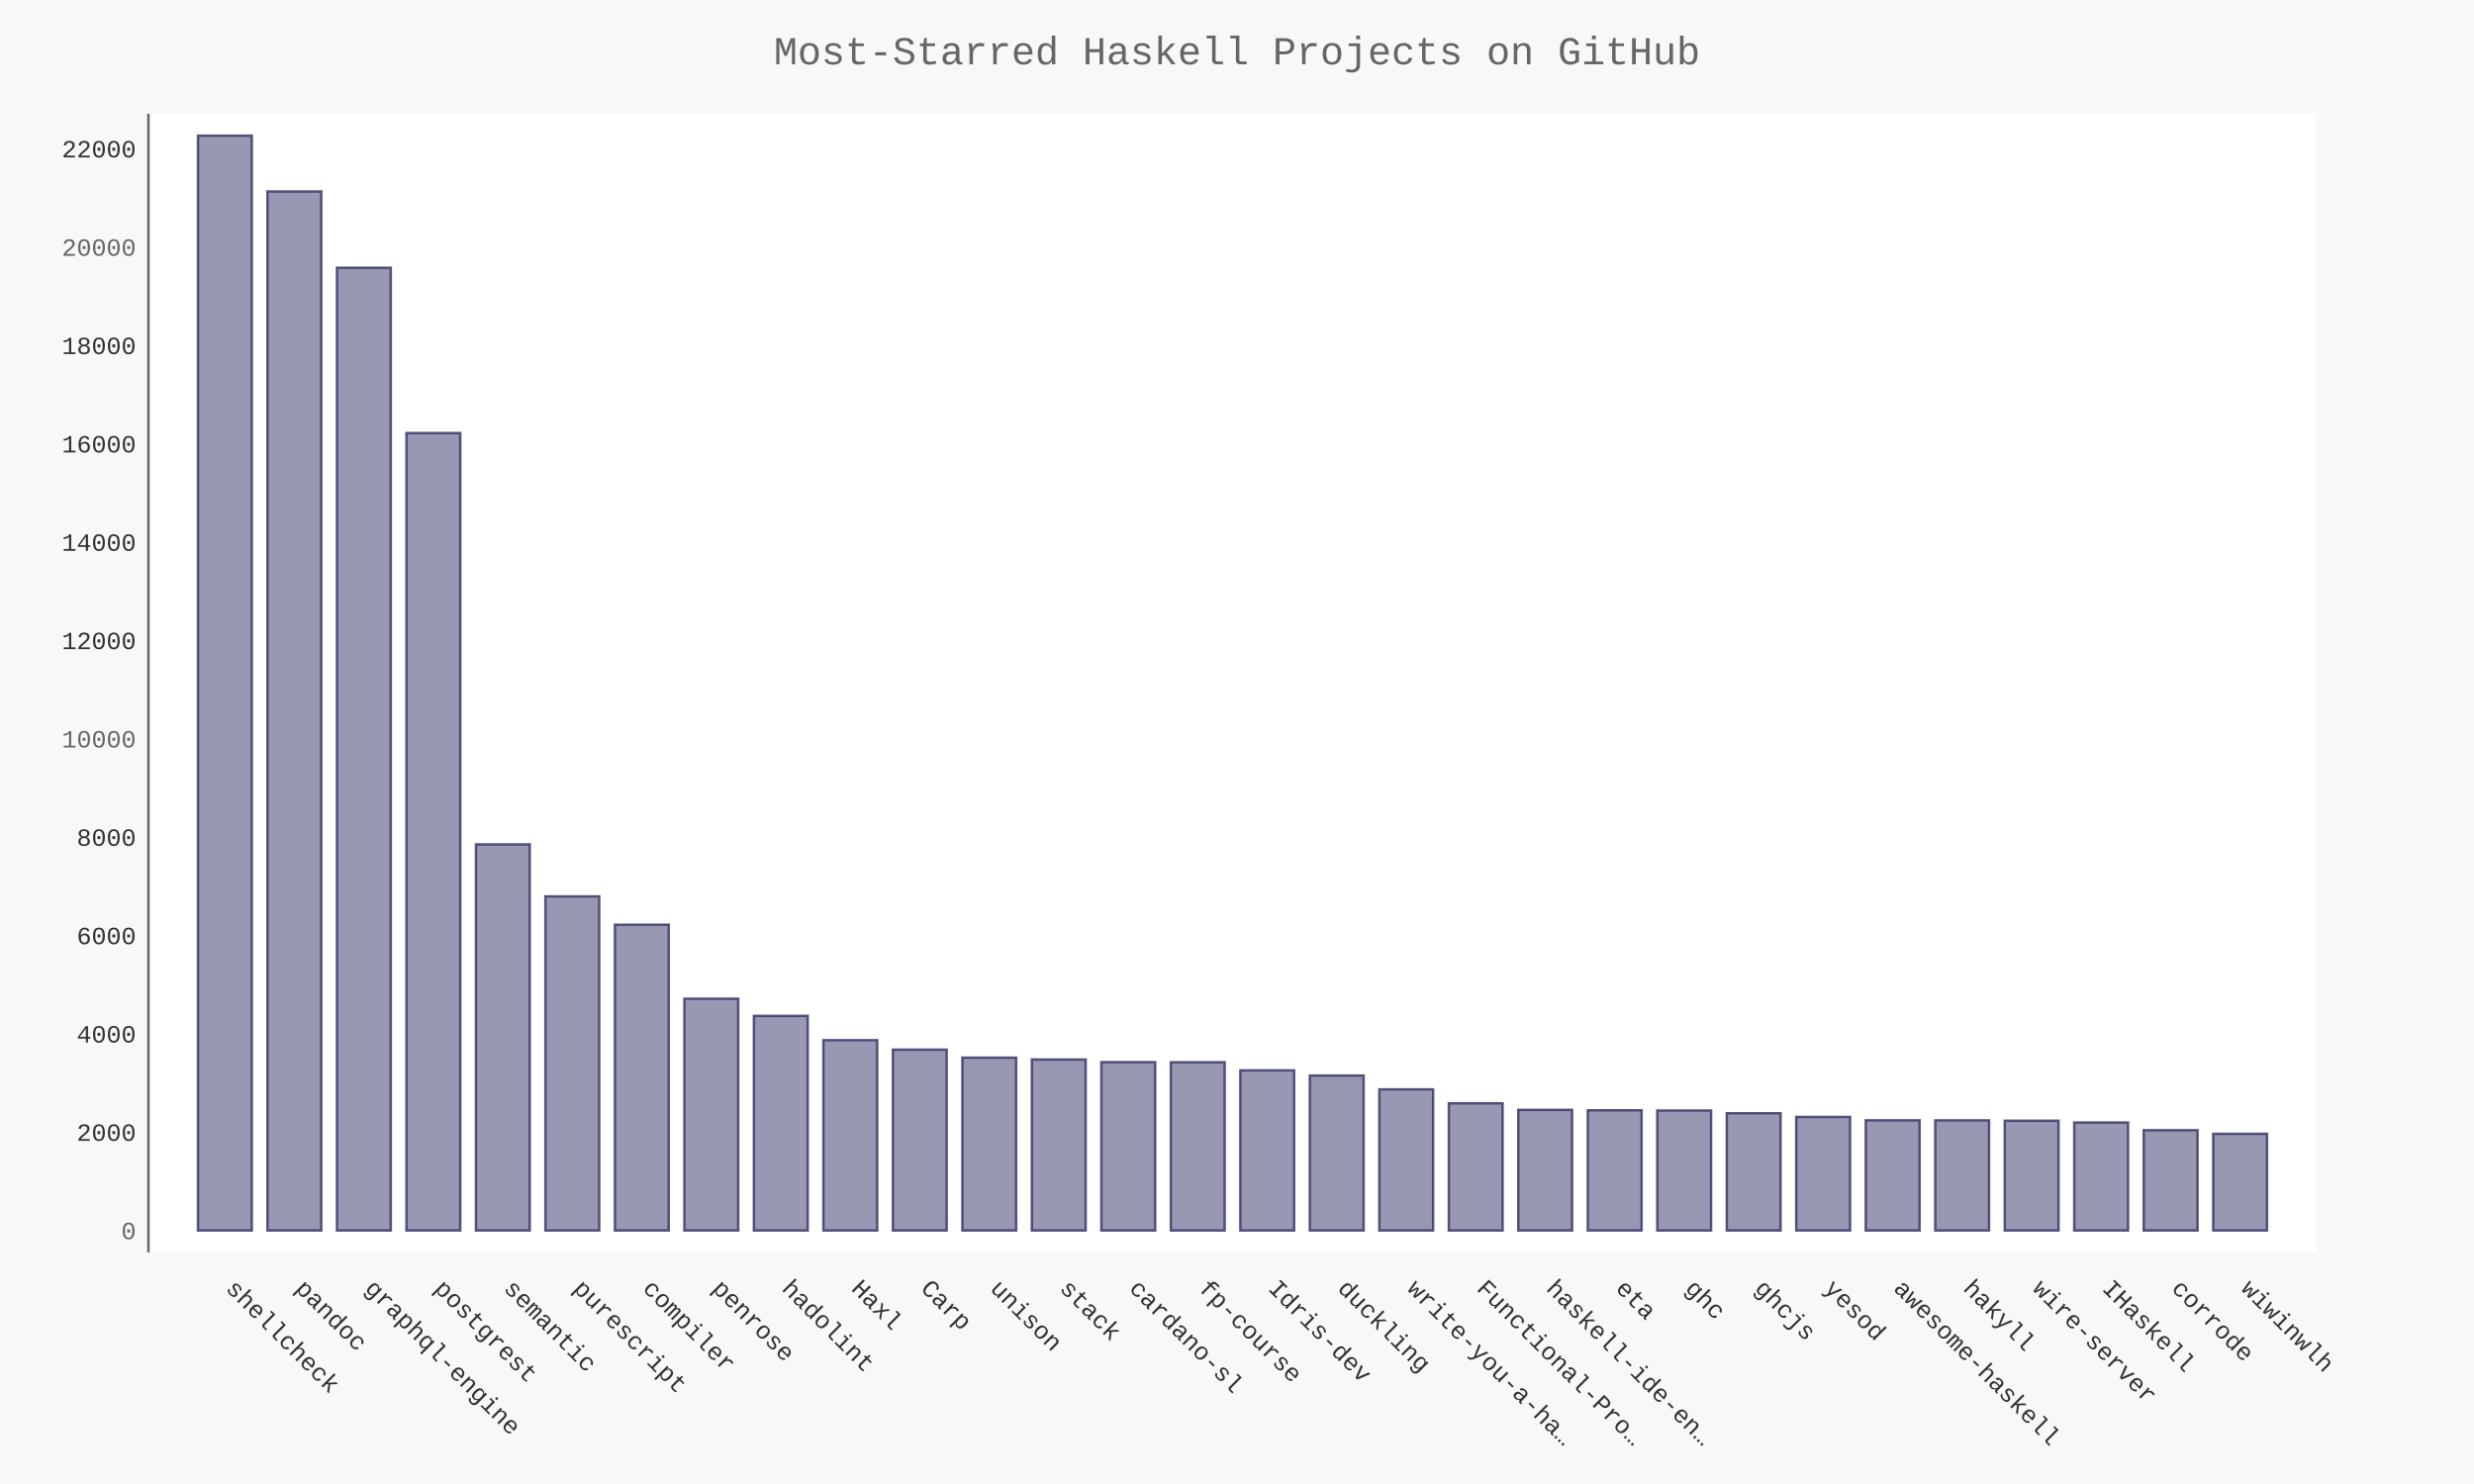
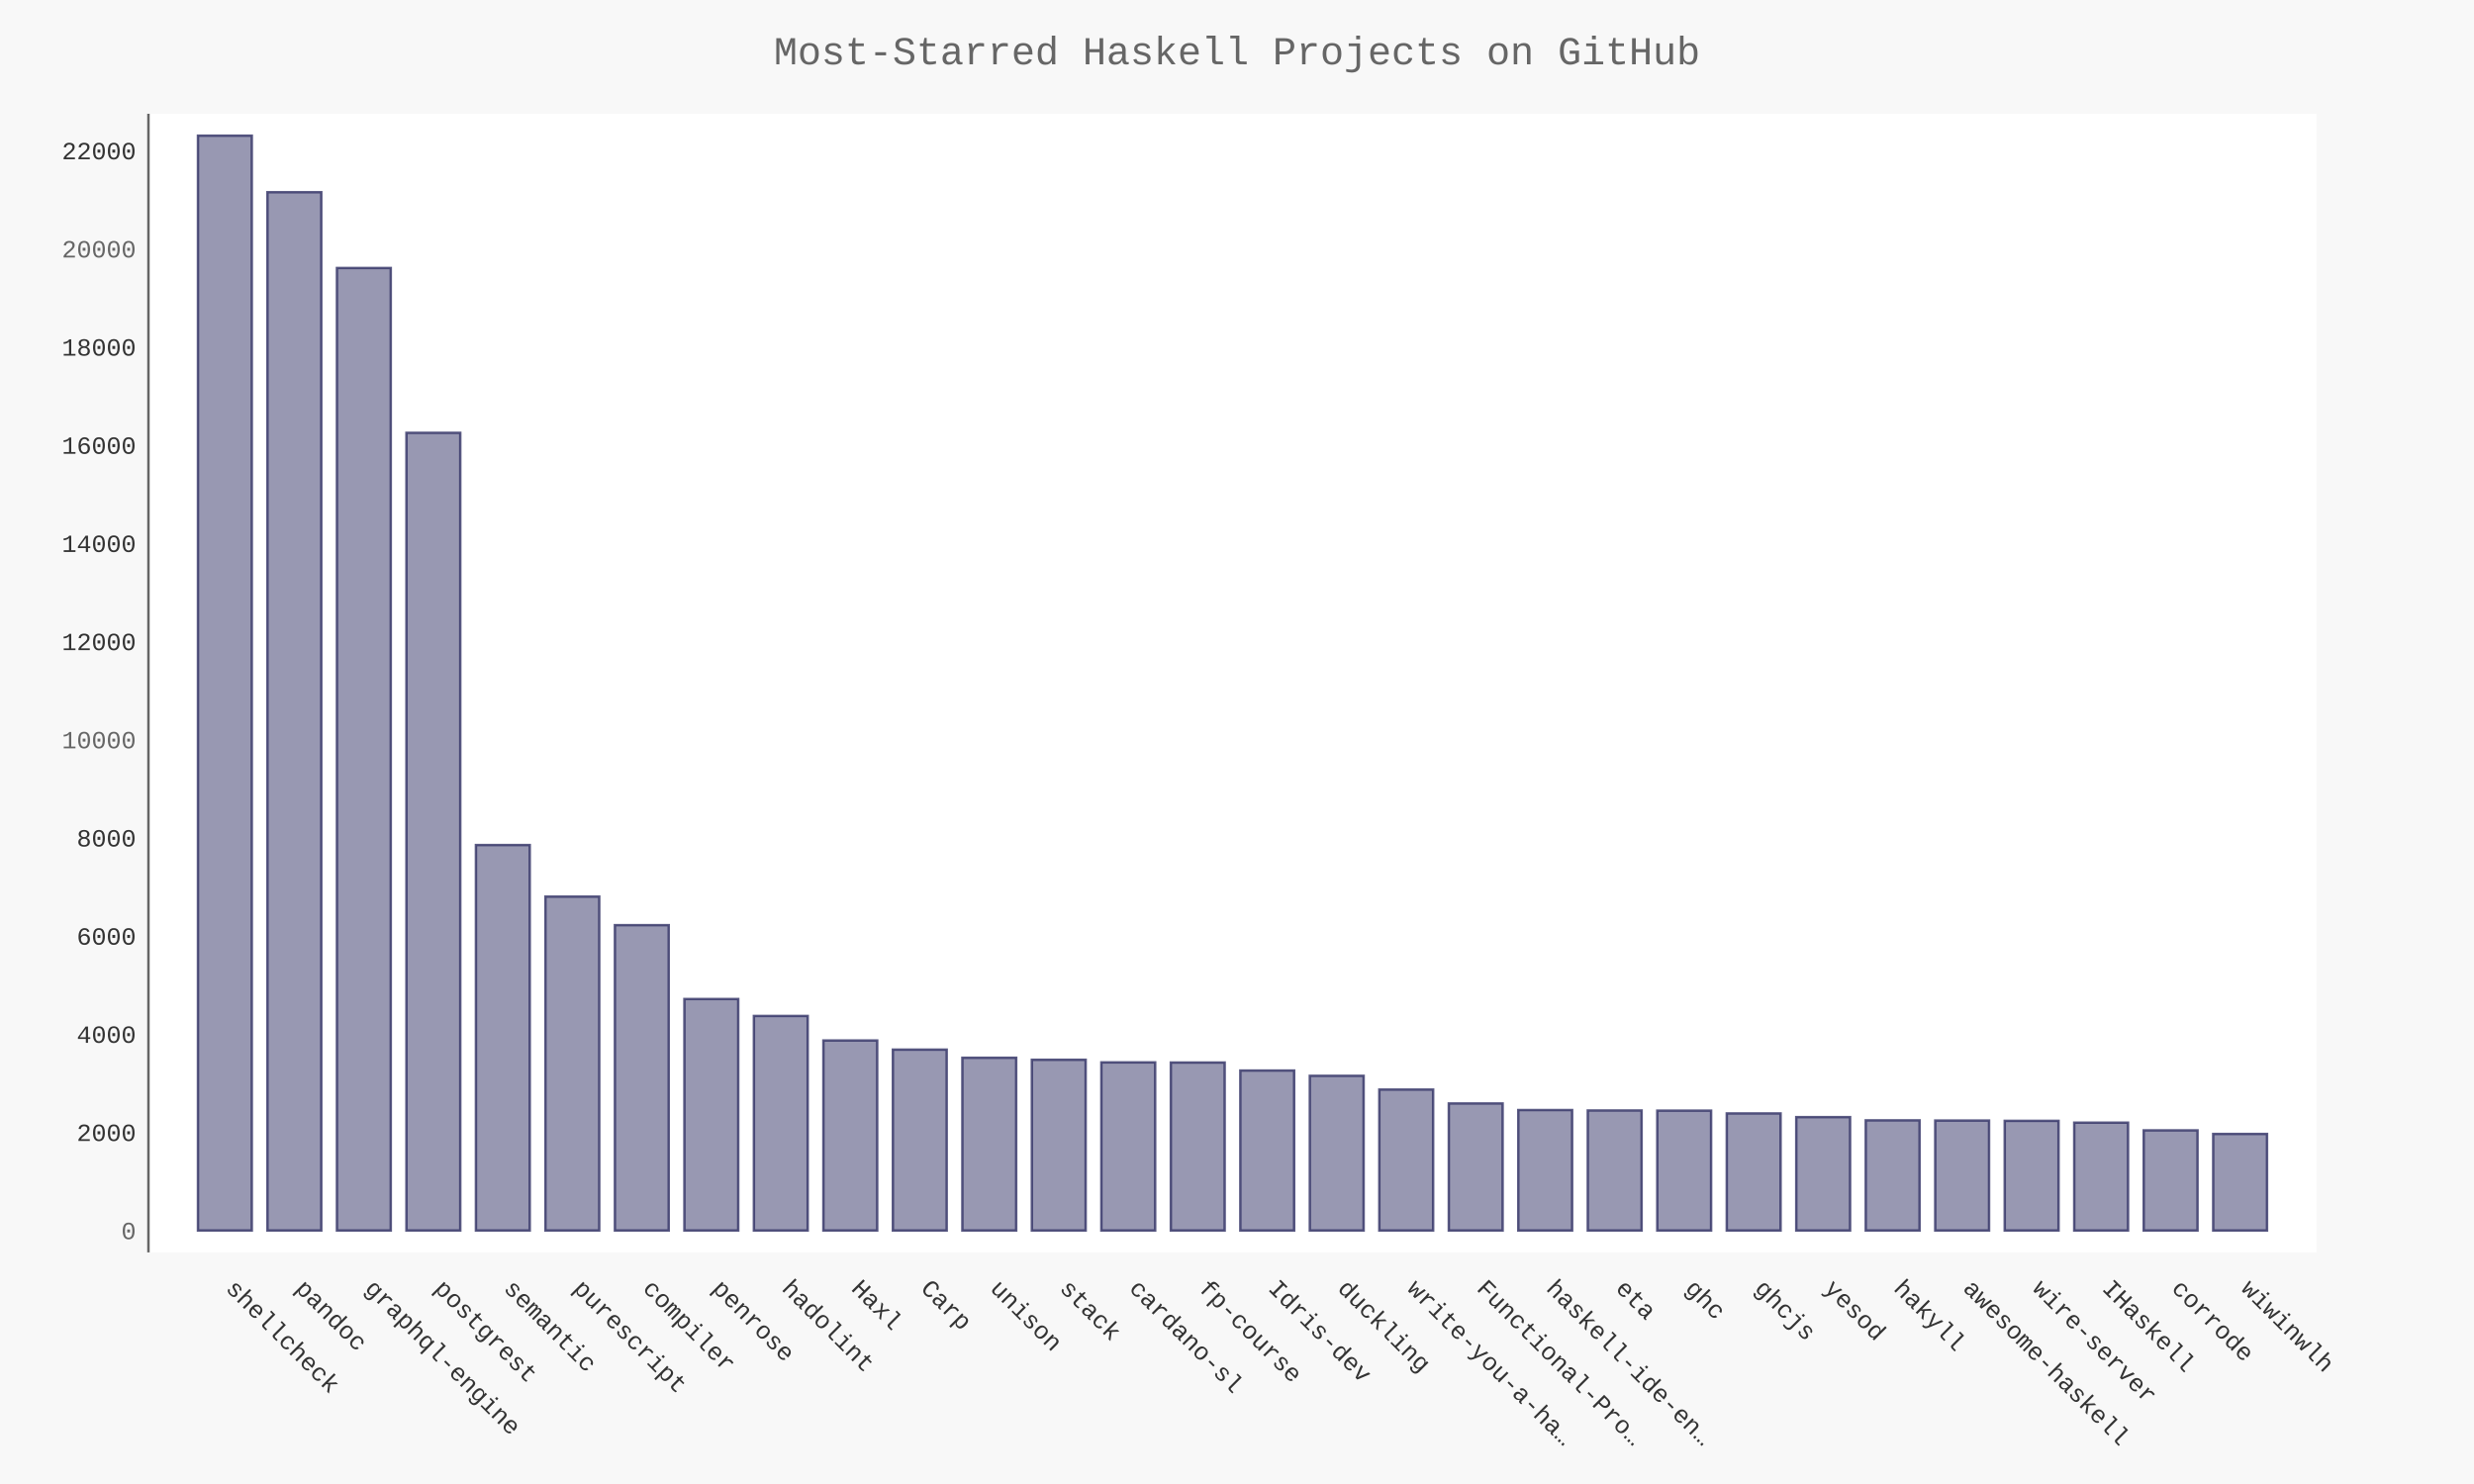
- <svg xmlns="http://www.w3.org/2000/svg" xmlns:xlink="http://www.w3.org/1999/xlink" id="chart-6d7204d7-45be-43dc-bc47-f38943e360b2" class="pygal-chart" viewBox="0 0 1000 600">
+ <svg xmlns="http://www.w3.org/2000/svg" xmlns:xlink="http://www.w3.org/1999/xlink" id="chart-f9373342-20fa-4e78-bc55-48e7169e707c" class="pygal-chart" viewBox="0 0 1000 600">
  <defs>
-     <style type="text/css">#chart-6d7204d7-45be-43dc-bc47-f38943e360b2{-webkit-user-select:none;-webkit-font-smoothing:antialiased;font-family:Consolas,"Liberation Mono",Menlo,Courier,monospace}#chart-6d7204d7-45be-43dc-bc47-f38943e360b2 .title{font-family:Consolas,"Liberation Mono",Menlo,Courier,monospace;font-size:16px}#chart-6d7204d7-45be-43dc-bc47-f38943e360b2 .legends .legend text{font-family:Consolas,"Liberation Mono",Menlo,Courier,monospace;font-size:14px}#chart-6d7204d7-45be-43dc-bc47-f38943e360b2 .axis text{font-family:Consolas,"Liberation Mono",Menlo,Courier,monospace;font-size:10px}#chart-6d7204d7-45be-43dc-bc47-f38943e360b2 .axis text.major{font-family:Consolas,"Liberation Mono",Menlo,Courier,monospace;font-size:10px}#chart-6d7204d7-45be-43dc-bc47-f38943e360b2 .text-overlay text.value{font-family:Consolas,"Liberation Mono",Menlo,Courier,monospace;font-size:16px}#chart-6d7204d7-45be-43dc-bc47-f38943e360b2 .text-overlay text.label{font-family:Consolas,"Liberation Mono",Menlo,Courier,monospace;font-size:10px}#chart-6d7204d7-45be-43dc-bc47-f38943e360b2 .tooltip{font-family:Consolas,"Liberation Mono",Menlo,Courier,monospace;font-size:14px}#chart-6d7204d7-45be-43dc-bc47-f38943e360b2 text.no_data{font-family:Consolas,"Liberation Mono",Menlo,Courier,monospace;font-size:64px}
- #chart-6d7204d7-45be-43dc-bc47-f38943e360b2{background-color:#f8f8f8}#chart-6d7204d7-45be-43dc-bc47-f38943e360b2 path,#chart-6d7204d7-45be-43dc-bc47-f38943e360b2 line,#chart-6d7204d7-45be-43dc-bc47-f38943e360b2 rect,#chart-6d7204d7-45be-43dc-bc47-f38943e360b2 circle{-webkit-transition:250ms ease-in;-moz-transition:250ms ease-in;transition:250ms ease-in}#chart-6d7204d7-45be-43dc-bc47-f38943e360b2 .graph &gt; .background{fill:#f8f8f8}#chart-6d7204d7-45be-43dc-bc47-f38943e360b2 .plot &gt; .background{fill:#ffffff}#chart-6d7204d7-45be-43dc-bc47-f38943e360b2 .graph{fill:#333}#chart-6d7204d7-45be-43dc-bc47-f38943e360b2 text.no_data{fill:#666}#chart-6d7204d7-45be-43dc-bc47-f38943e360b2 .title{fill:#666}#chart-6d7204d7-45be-43dc-bc47-f38943e360b2 .legends .legend text{fill:#333}#chart-6d7204d7-45be-43dc-bc47-f38943e360b2 .legends .legend:hover text{fill:#666}#chart-6d7204d7-45be-43dc-bc47-f38943e360b2 .axis .line{stroke:#666}#chart-6d7204d7-45be-43dc-bc47-f38943e360b2 .axis .guide.line{stroke:rgba(0,0,0,0.5)}#chart-6d7204d7-45be-43dc-bc47-f38943e360b2 .axis .major.line{stroke:#333}#chart-6d7204d7-45be-43dc-bc47-f38943e360b2 .axis text.major{fill:#666}#chart-6d7204d7-45be-43dc-bc47-f38943e360b2 .axis.y .guides:hover .guide.line,#chart-6d7204d7-45be-43dc-bc47-f38943e360b2 .line-graph .axis.x .guides:hover .guide.line,#chart-6d7204d7-45be-43dc-bc47-f38943e360b2 .stackedline-graph .axis.x .guides:hover .guide.line,#chart-6d7204d7-45be-43dc-bc47-f38943e360b2 .xy-graph .axis.x .guides:hover .guide.line{stroke:#666}#chart-6d7204d7-45be-43dc-bc47-f38943e360b2 .axis .guides:hover text{fill:#666}#chart-6d7204d7-45be-43dc-bc47-f38943e360b2 .reactive{fill-opacity:.5;stroke-opacity:.8}#chart-6d7204d7-45be-43dc-bc47-f38943e360b2 .ci{stroke:#333}#chart-6d7204d7-45be-43dc-bc47-f38943e360b2 .reactive.active,#chart-6d7204d7-45be-43dc-bc47-f38943e360b2 .active .reactive{fill-opacity:.9;stroke-opacity:.9;stroke-width:4}#chart-6d7204d7-45be-43dc-bc47-f38943e360b2 .ci .reactive.active{stroke-width:1.5}#chart-6d7204d7-45be-43dc-bc47-f38943e360b2 .series text{fill:#666}#chart-6d7204d7-45be-43dc-bc47-f38943e360b2 .tooltip rect{fill:#ffffff;stroke:#666;-webkit-transition:opacity 250ms ease-in;-moz-transition:opacity 250ms ease-in;transition:opacity 250ms ease-in}#chart-6d7204d7-45be-43dc-bc47-f38943e360b2 .tooltip .label{fill:#333}#chart-6d7204d7-45be-43dc-bc47-f38943e360b2 .tooltip .label{fill:#333}#chart-6d7204d7-45be-43dc-bc47-f38943e360b2 .tooltip .legend{font-size:.8em;fill:rgba(0,0,0,0.5)}#chart-6d7204d7-45be-43dc-bc47-f38943e360b2 .tooltip .x_label{font-size:.6em;fill:#666}#chart-6d7204d7-45be-43dc-bc47-f38943e360b2 .tooltip .xlink{font-size:.5em;text-decoration:underline}#chart-6d7204d7-45be-43dc-bc47-f38943e360b2 .tooltip .value{font-size:1.5em}#chart-6d7204d7-45be-43dc-bc47-f38943e360b2 .bound{font-size:.5em}#chart-6d7204d7-45be-43dc-bc47-f38943e360b2 .max-value{font-size:.75em;fill:rgba(0,0,0,0.5)}#chart-6d7204d7-45be-43dc-bc47-f38943e360b2 .map-element{fill:#ffffff;stroke:rgba(0,0,0,0.5) !important}#chart-6d7204d7-45be-43dc-bc47-f38943e360b2 .map-element .reactive{fill-opacity:inherit;stroke-opacity:inherit}#chart-6d7204d7-45be-43dc-bc47-f38943e360b2 .color-0,#chart-6d7204d7-45be-43dc-bc47-f38943e360b2 .color-0 a:visited{stroke:#333366;fill:#333366}#chart-6d7204d7-45be-43dc-bc47-f38943e360b2 .text-overlay .color-0 text{fill:black}
- #chart-6d7204d7-45be-43dc-bc47-f38943e360b2 text.no_data{text-anchor:middle}#chart-6d7204d7-45be-43dc-bc47-f38943e360b2 .guide.line{fill:none}#chart-6d7204d7-45be-43dc-bc47-f38943e360b2 .centered{text-anchor:middle}#chart-6d7204d7-45be-43dc-bc47-f38943e360b2 .title{text-anchor:middle}#chart-6d7204d7-45be-43dc-bc47-f38943e360b2 .legends .legend text{fill-opacity:1}#chart-6d7204d7-45be-43dc-bc47-f38943e360b2 .axis.x text{text-anchor:middle}#chart-6d7204d7-45be-43dc-bc47-f38943e360b2 .axis.x:not(.web) text[transform]{text-anchor:start}#chart-6d7204d7-45be-43dc-bc47-f38943e360b2 .axis.x:not(.web) text[transform].backwards{text-anchor:end}#chart-6d7204d7-45be-43dc-bc47-f38943e360b2 .axis.y text{text-anchor:end}#chart-6d7204d7-45be-43dc-bc47-f38943e360b2 .axis.y text[transform].backwards{text-anchor:start}#chart-6d7204d7-45be-43dc-bc47-f38943e360b2 .axis.y2 text{text-anchor:start}#chart-6d7204d7-45be-43dc-bc47-f38943e360b2 .axis.y2 text[transform].backwards{text-anchor:end}#chart-6d7204d7-45be-43dc-bc47-f38943e360b2 .axis .guide.line{stroke-dasharray:4,4}#chart-6d7204d7-45be-43dc-bc47-f38943e360b2 .axis .major.guide.line{stroke-dasharray:6,6}#chart-6d7204d7-45be-43dc-bc47-f38943e360b2 .horizontal .axis.y .guide.line,#chart-6d7204d7-45be-43dc-bc47-f38943e360b2 .horizontal .axis.y2 .guide.line,#chart-6d7204d7-45be-43dc-bc47-f38943e360b2 .vertical .axis.x .guide.line{opacity:0}#chart-6d7204d7-45be-43dc-bc47-f38943e360b2 .horizontal .axis.always_show .guide.line,#chart-6d7204d7-45be-43dc-bc47-f38943e360b2 .vertical .axis.always_show .guide.line{opacity:1 !important}#chart-6d7204d7-45be-43dc-bc47-f38943e360b2 .axis.y .guides:hover .guide.line,#chart-6d7204d7-45be-43dc-bc47-f38943e360b2 .axis.y2 .guides:hover .guide.line,#chart-6d7204d7-45be-43dc-bc47-f38943e360b2 .axis.x .guides:hover .guide.line{opacity:1}#chart-6d7204d7-45be-43dc-bc47-f38943e360b2 .axis .guides:hover text{opacity:1}#chart-6d7204d7-45be-43dc-bc47-f38943e360b2 .nofill{fill:none}#chart-6d7204d7-45be-43dc-bc47-f38943e360b2 .subtle-fill{fill-opacity:.2}#chart-6d7204d7-45be-43dc-bc47-f38943e360b2 .dot{stroke-width:1px;fill-opacity:1}#chart-6d7204d7-45be-43dc-bc47-f38943e360b2 .dot.active{stroke-width:5px}#chart-6d7204d7-45be-43dc-bc47-f38943e360b2 .dot.negative{fill:transparent}#chart-6d7204d7-45be-43dc-bc47-f38943e360b2 text,#chart-6d7204d7-45be-43dc-bc47-f38943e360b2 tspan{stroke:none !important}#chart-6d7204d7-45be-43dc-bc47-f38943e360b2 .series text.active{opacity:1}#chart-6d7204d7-45be-43dc-bc47-f38943e360b2 .tooltip rect{fill-opacity:.95;stroke-width:.5}#chart-6d7204d7-45be-43dc-bc47-f38943e360b2 .tooltip text{fill-opacity:1}#chart-6d7204d7-45be-43dc-bc47-f38943e360b2 .showable{visibility:hidden}#chart-6d7204d7-45be-43dc-bc47-f38943e360b2 .showable.shown{visibility:visible}#chart-6d7204d7-45be-43dc-bc47-f38943e360b2 .gauge-background{fill:rgba(229,229,229,1);stroke:none}#chart-6d7204d7-45be-43dc-bc47-f38943e360b2 .bg-lines{stroke:#f8f8f8;stroke-width:2px}</style>
+     <style type="text/css">#chart-f9373342-20fa-4e78-bc55-48e7169e707c{-webkit-user-select:none;-webkit-font-smoothing:antialiased;font-family:Consolas,"Liberation Mono",Menlo,Courier,monospace}#chart-f9373342-20fa-4e78-bc55-48e7169e707c .title{font-family:Consolas,"Liberation Mono",Menlo,Courier,monospace;font-size:16px}#chart-f9373342-20fa-4e78-bc55-48e7169e707c .legends .legend text{font-family:Consolas,"Liberation Mono",Menlo,Courier,monospace;font-size:14px}#chart-f9373342-20fa-4e78-bc55-48e7169e707c .axis text{font-family:Consolas,"Liberation Mono",Menlo,Courier,monospace;font-size:10px}#chart-f9373342-20fa-4e78-bc55-48e7169e707c .axis text.major{font-family:Consolas,"Liberation Mono",Menlo,Courier,monospace;font-size:10px}#chart-f9373342-20fa-4e78-bc55-48e7169e707c .text-overlay text.value{font-family:Consolas,"Liberation Mono",Menlo,Courier,monospace;font-size:16px}#chart-f9373342-20fa-4e78-bc55-48e7169e707c .text-overlay text.label{font-family:Consolas,"Liberation Mono",Menlo,Courier,monospace;font-size:10px}#chart-f9373342-20fa-4e78-bc55-48e7169e707c .tooltip{font-family:Consolas,"Liberation Mono",Menlo,Courier,monospace;font-size:14px}#chart-f9373342-20fa-4e78-bc55-48e7169e707c text.no_data{font-family:Consolas,"Liberation Mono",Menlo,Courier,monospace;font-size:64px}
+ #chart-f9373342-20fa-4e78-bc55-48e7169e707c{background-color:#f8f8f8}#chart-f9373342-20fa-4e78-bc55-48e7169e707c path,#chart-f9373342-20fa-4e78-bc55-48e7169e707c line,#chart-f9373342-20fa-4e78-bc55-48e7169e707c rect,#chart-f9373342-20fa-4e78-bc55-48e7169e707c circle{-webkit-transition:250ms ease-in;-moz-transition:250ms ease-in;transition:250ms ease-in}#chart-f9373342-20fa-4e78-bc55-48e7169e707c .graph &gt; .background{fill:#f8f8f8}#chart-f9373342-20fa-4e78-bc55-48e7169e707c .plot &gt; .background{fill:#ffffff}#chart-f9373342-20fa-4e78-bc55-48e7169e707c .graph{fill:#333}#chart-f9373342-20fa-4e78-bc55-48e7169e707c text.no_data{fill:#666}#chart-f9373342-20fa-4e78-bc55-48e7169e707c .title{fill:#666}#chart-f9373342-20fa-4e78-bc55-48e7169e707c .legends .legend text{fill:#333}#chart-f9373342-20fa-4e78-bc55-48e7169e707c .legends .legend:hover text{fill:#666}#chart-f9373342-20fa-4e78-bc55-48e7169e707c .axis .line{stroke:#666}#chart-f9373342-20fa-4e78-bc55-48e7169e707c .axis .guide.line{stroke:rgba(0,0,0,0.5)}#chart-f9373342-20fa-4e78-bc55-48e7169e707c .axis .major.line{stroke:#333}#chart-f9373342-20fa-4e78-bc55-48e7169e707c .axis text.major{fill:#666}#chart-f9373342-20fa-4e78-bc55-48e7169e707c .axis.y .guides:hover .guide.line,#chart-f9373342-20fa-4e78-bc55-48e7169e707c .line-graph .axis.x .guides:hover .guide.line,#chart-f9373342-20fa-4e78-bc55-48e7169e707c .stackedline-graph .axis.x .guides:hover .guide.line,#chart-f9373342-20fa-4e78-bc55-48e7169e707c .xy-graph .axis.x .guides:hover .guide.line{stroke:#666}#chart-f9373342-20fa-4e78-bc55-48e7169e707c .axis .guides:hover text{fill:#666}#chart-f9373342-20fa-4e78-bc55-48e7169e707c .reactive{fill-opacity:.5;stroke-opacity:.8}#chart-f9373342-20fa-4e78-bc55-48e7169e707c .ci{stroke:#333}#chart-f9373342-20fa-4e78-bc55-48e7169e707c .reactive.active,#chart-f9373342-20fa-4e78-bc55-48e7169e707c .active .reactive{fill-opacity:.9;stroke-opacity:.9;stroke-width:4}#chart-f9373342-20fa-4e78-bc55-48e7169e707c .ci .reactive.active{stroke-width:1.5}#chart-f9373342-20fa-4e78-bc55-48e7169e707c .series text{fill:#666}#chart-f9373342-20fa-4e78-bc55-48e7169e707c .tooltip rect{fill:#ffffff;stroke:#666;-webkit-transition:opacity 250ms ease-in;-moz-transition:opacity 250ms ease-in;transition:opacity 250ms ease-in}#chart-f9373342-20fa-4e78-bc55-48e7169e707c .tooltip .label{fill:#333}#chart-f9373342-20fa-4e78-bc55-48e7169e707c .tooltip .label{fill:#333}#chart-f9373342-20fa-4e78-bc55-48e7169e707c .tooltip .legend{font-size:.8em;fill:rgba(0,0,0,0.5)}#chart-f9373342-20fa-4e78-bc55-48e7169e707c .tooltip .x_label{font-size:.6em;fill:#666}#chart-f9373342-20fa-4e78-bc55-48e7169e707c .tooltip .xlink{font-size:.5em;text-decoration:underline}#chart-f9373342-20fa-4e78-bc55-48e7169e707c .tooltip .value{font-size:1.5em}#chart-f9373342-20fa-4e78-bc55-48e7169e707c .bound{font-size:.5em}#chart-f9373342-20fa-4e78-bc55-48e7169e707c .max-value{font-size:.75em;fill:rgba(0,0,0,0.5)}#chart-f9373342-20fa-4e78-bc55-48e7169e707c .map-element{fill:#ffffff;stroke:rgba(0,0,0,0.5) !important}#chart-f9373342-20fa-4e78-bc55-48e7169e707c .map-element .reactive{fill-opacity:inherit;stroke-opacity:inherit}#chart-f9373342-20fa-4e78-bc55-48e7169e707c .color-0,#chart-f9373342-20fa-4e78-bc55-48e7169e707c .color-0 a:visited{stroke:#333366;fill:#333366}#chart-f9373342-20fa-4e78-bc55-48e7169e707c .text-overlay .color-0 text{fill:black}
+ #chart-f9373342-20fa-4e78-bc55-48e7169e707c text.no_data{text-anchor:middle}#chart-f9373342-20fa-4e78-bc55-48e7169e707c .guide.line{fill:none}#chart-f9373342-20fa-4e78-bc55-48e7169e707c .centered{text-anchor:middle}#chart-f9373342-20fa-4e78-bc55-48e7169e707c .title{text-anchor:middle}#chart-f9373342-20fa-4e78-bc55-48e7169e707c .legends .legend text{fill-opacity:1}#chart-f9373342-20fa-4e78-bc55-48e7169e707c .axis.x text{text-anchor:middle}#chart-f9373342-20fa-4e78-bc55-48e7169e707c .axis.x:not(.web) text[transform]{text-anchor:start}#chart-f9373342-20fa-4e78-bc55-48e7169e707c .axis.x:not(.web) text[transform].backwards{text-anchor:end}#chart-f9373342-20fa-4e78-bc55-48e7169e707c .axis.y text{text-anchor:end}#chart-f9373342-20fa-4e78-bc55-48e7169e707c .axis.y text[transform].backwards{text-anchor:start}#chart-f9373342-20fa-4e78-bc55-48e7169e707c .axis.y2 text{text-anchor:start}#chart-f9373342-20fa-4e78-bc55-48e7169e707c .axis.y2 text[transform].backwards{text-anchor:end}#chart-f9373342-20fa-4e78-bc55-48e7169e707c .axis .guide.line{stroke-dasharray:4,4}#chart-f9373342-20fa-4e78-bc55-48e7169e707c .axis .major.guide.line{stroke-dasharray:6,6}#chart-f9373342-20fa-4e78-bc55-48e7169e707c .horizontal .axis.y .guide.line,#chart-f9373342-20fa-4e78-bc55-48e7169e707c .horizontal .axis.y2 .guide.line,#chart-f9373342-20fa-4e78-bc55-48e7169e707c .vertical .axis.x .guide.line{opacity:0}#chart-f9373342-20fa-4e78-bc55-48e7169e707c .horizontal .axis.always_show .guide.line,#chart-f9373342-20fa-4e78-bc55-48e7169e707c .vertical .axis.always_show .guide.line{opacity:1 !important}#chart-f9373342-20fa-4e78-bc55-48e7169e707c .axis.y .guides:hover .guide.line,#chart-f9373342-20fa-4e78-bc55-48e7169e707c .axis.y2 .guides:hover .guide.line,#chart-f9373342-20fa-4e78-bc55-48e7169e707c .axis.x .guides:hover .guide.line{opacity:1}#chart-f9373342-20fa-4e78-bc55-48e7169e707c .axis .guides:hover text{opacity:1}#chart-f9373342-20fa-4e78-bc55-48e7169e707c .nofill{fill:none}#chart-f9373342-20fa-4e78-bc55-48e7169e707c .subtle-fill{fill-opacity:.2}#chart-f9373342-20fa-4e78-bc55-48e7169e707c .dot{stroke-width:1px;fill-opacity:1}#chart-f9373342-20fa-4e78-bc55-48e7169e707c .dot.active{stroke-width:5px}#chart-f9373342-20fa-4e78-bc55-48e7169e707c .dot.negative{fill:transparent}#chart-f9373342-20fa-4e78-bc55-48e7169e707c text,#chart-f9373342-20fa-4e78-bc55-48e7169e707c tspan{stroke:none !important}#chart-f9373342-20fa-4e78-bc55-48e7169e707c .series text.active{opacity:1}#chart-f9373342-20fa-4e78-bc55-48e7169e707c .tooltip rect{fill-opacity:.95;stroke-width:.5}#chart-f9373342-20fa-4e78-bc55-48e7169e707c .tooltip text{fill-opacity:1}#chart-f9373342-20fa-4e78-bc55-48e7169e707c .showable{visibility:hidden}#chart-f9373342-20fa-4e78-bc55-48e7169e707c .showable.shown{visibility:visible}#chart-f9373342-20fa-4e78-bc55-48e7169e707c .gauge-background{fill:rgba(229,229,229,1);stroke:none}#chart-f9373342-20fa-4e78-bc55-48e7169e707c .bg-lines{stroke:#f8f8f8;stroke-width:2px}</style>
  </defs>
  <g class="graph bar-graph vertical">
    <rect x="0" y="0" width="1000" height="600" class="background" />
    <g transform="translate(60, 46)" class="plot">
      <rect x="0" y="0" width="876.36" height="460.36" class="background" />
      <g class="axis y">
        <g class="guides">
          <text x="-5" y="455.007" class="major">0</text>
        </g>
        <g class="guides">
-           <text x="-5" y="415.247" class="">2000</text>
-         </g>
-         <g class="guides">
-           <text x="-5" y="375.486" class="">4000</text>
-         </g>
-         <g class="guides">
-           <text x="-5" y="335.726" class="">6000</text>
-         </g>
-         <g class="guides">
-           <text x="-5" y="295.965" class="">8000</text>
-         </g>
-         <g class="guides">
-           <text x="-5" y="256.205" class="major">10000</text>
-         </g>
-         <g class="guides">
-           <text x="-5" y="216.444" class="">12000</text>
-         </g>
-         <g class="guides">
-           <text x="-5" y="176.683" class="">14000</text>
-         </g>
-         <g class="guides">
-           <text x="-5" y="136.923" class="">16000</text>
-         </g>
-         <g class="guides">
-           <text x="-5" y="97.162" class="">18000</text>
-         </g>
-         <g class="guides">
-           <text x="-5" y="57.402" class="major">20000</text>
-         </g>
-         <g class="guides">
-           <text x="-5" y="17.641" class="">22000</text>
+           <text x="-5" y="415.316" class="">2000</text>
+         </g>
+         <g class="guides">
+           <text x="-5" y="375.625" class="">4000</text>
+         </g>
+         <g class="guides">
+           <text x="-5" y="335.934" class="">6000</text>
+         </g>
+         <g class="guides">
+           <text x="-5" y="296.243" class="">8000</text>
+         </g>
+         <g class="guides">
+           <text x="-5" y="256.552" class="major">10000</text>
+         </g>
+         <g class="guides">
+           <text x="-5" y="216.861" class="">12000</text>
+         </g>
+         <g class="guides">
+           <text x="-5" y="177.17" class="">14000</text>
+         </g>
+         <g class="guides">
+           <text x="-5" y="137.479" class="">16000</text>
+         </g>
+         <g class="guides">
+           <text x="-5" y="97.788" class="">18000</text>
+         </g>
+         <g class="guides">
+           <text x="-5" y="58.097" class="major">20000</text>
+         </g>
+         <g class="guides">
+           <text x="-5" y="18.406" class="">22000</text>
        </g>
      </g>
      <g class="axis x">
        <path d="M0 0 v460.36" class="line" />
        <g class="guides">
          <path d="M30.897 0 v460.36" class="guide line" />
          <text x="30.897" y="475.36" class="" transform="rotate(45 30.89732 475.3604)">shellcheck</text>
        </g>
        <g class="guides">
          <path d="M58.986 0 v460.36" class="guide line" />
          <text x="58.986" y="475.36" class="" transform="rotate(45 58.9858 475.3604)">pandoc</text>
        </g>
        <g class="guides">
          <path d="M87.074 0 v460.36" class="guide line" />
          <text x="87.074" y="475.36" class="" transform="rotate(45 87.07427 475.3604)">graphql-engine</text>
        </g>
        <g class="guides">
          <path d="M115.163 0 v460.36" class="guide line" />
          <text x="115.163" y="475.36" class="" transform="rotate(45 115.1627 475.3604)">postgrest</text>
        </g>
        <g class="guides">
          <path d="M143.251 0 v460.36" class="guide line" />
          <text x="143.251" y="475.36" class="" transform="rotate(45 143.2512 475.3604)">semantic</text>
        </g>
        <g class="guides">
          <path d="M171.34 0 v460.36" class="guide line" />
          <text x="171.34" y="475.36" class="" transform="rotate(45 171.3397 475.3604)">purescript</text>
        </g>
        <g class="guides">
          <path d="M199.428 0 v460.36" class="guide line" />
          <text x="199.428" y="475.36" class="" transform="rotate(45 199.4282 475.3604)">compiler</text>
        </g>
        <g class="guides">
          <path d="M227.517 0 v460.36" class="guide line" />
          <text x="227.517" y="475.36" class="" transform="rotate(45 227.5166 475.3604)">penrose</text>
        </g>
        <g class="guides">
          <path d="M255.605 0 v460.36" class="guide line" />
          <text x="255.605" y="475.36" class="" transform="rotate(45 255.6051 475.3604)">hadolint</text>
        </g>
        <g class="guides">
          <path d="M283.694 0 v460.36" class="guide line" />
          <text x="283.694" y="475.36" class="" transform="rotate(45 283.6936 475.3604)">Haxl</text>
        </g>
        <g class="guides">
          <path d="M311.782 0 v460.36" class="guide line" />
          <text x="311.782" y="475.36" class="" transform="rotate(45 311.7821 475.3604)">Carp</text>
        </g>
        <g class="guides">
          <path d="M339.871 0 v460.36" class="guide line" />
          <text x="339.871" y="475.36" class="" transform="rotate(45 339.8705 475.3604)">unison</text>
        </g>
        <g class="guides">
          <path d="M367.959 0 v460.36" class="guide line" />
          <text x="367.959" y="475.36" class="" transform="rotate(45 367.959 475.3604)">stack</text>
        </g>
        <g class="guides">
          <path d="M396.047 0 v460.36" class="guide line" />
          <text x="396.047" y="475.36" class="" transform="rotate(45 396.0475 475.3604)">cardano-sl</text>
        </g>
        <g class="guides">
          <path d="M424.136 0 v460.36" class="guide line" />
          <text x="424.136" y="475.36" class="" transform="rotate(45 424.136 475.3604)">fp-course</text>
        </g>
        <g class="guides">
          <path d="M452.224 0 v460.36" class="guide line" />
          <text x="452.224" y="475.36" class="" transform="rotate(45 452.2244 475.3604)">Idris-dev</text>
        </g>
        <g class="guides">
          <path d="M480.313 0 v460.36" class="guide line" />
          <text x="480.313" y="475.36" class="" transform="rotate(45 480.3129 475.3604)">duckling</text>
        </g>
        <g class="guides">
          <path d="M508.401 0 v460.36" class="guide line" />
          <text x="508.401" y="475.36" class="" transform="rotate(45 508.4014 475.3604)">write-you-a-ha…</text>
        </g>
        <g class="guides">
          <path d="M536.49 0 v460.36" class="guide line" />
          <text x="536.49" y="475.36" class="" transform="rotate(45 536.4899 475.3604)">Functional-Pro…</text>
        </g>
        <g class="guides">
          <path d="M564.578 0 v460.36" class="guide line" />
          <text x="564.578" y="475.36" class="" transform="rotate(45 564.5783 475.3604)">haskell-ide-en…</text>
        </g>
        <g class="guides">
          <path d="M592.667 0 v460.36" class="guide line" />
          <text x="592.667" y="475.36" class="" transform="rotate(45 592.6668 475.3604)">eta</text>
        </g>
        <g class="guides">
          <path d="M620.755 0 v460.36" class="guide line" />
          <text x="620.755" y="475.36" class="" transform="rotate(45 620.7553 475.3604)">ghc</text>
        </g>
        <g class="guides">
          <path d="M648.844 0 v460.36" class="guide line" />
          <text x="648.844" y="475.36" class="" transform="rotate(45 648.8438 475.3604)">ghcjs</text>
        </g>
        <g class="guides">
          <path d="M676.932 0 v460.36" class="guide line" />
          <text x="676.932" y="475.36" class="" transform="rotate(45 676.9322 475.3604)">yesod</text>
        </g>
        <g class="guides">
          <path d="M705.021 0 v460.36" class="guide line" />
-           <text x="705.021" y="475.36" class="" transform="rotate(45 705.0207 475.3604)">awesome-haskell</text>
+           <text x="705.021" y="475.36" class="" transform="rotate(45 705.0207 475.3604)">hakyll</text>
        </g>
        <g class="guides">
          <path d="M733.109 0 v460.36" class="guide line" />
-           <text x="733.109" y="475.36" class="" transform="rotate(45 733.1092 475.3604)">hakyll</text>
+           <text x="733.109" y="475.36" class="" transform="rotate(45 733.1092 475.3604)">awesome-haskell</text>
        </g>
        <g class="guides">
          <path d="M761.198 0 v460.36" class="guide line" />
          <text x="761.198" y="475.36" class="" transform="rotate(45 761.1976 475.3604)">wire-server</text>
        </g>
        <g class="guides">
          <path d="M789.286 0 v460.36" class="guide line" />
          <text x="789.286" y="475.36" class="" transform="rotate(45 789.2861 475.3604)">IHaskell</text>
        </g>
        <g class="guides">
          <path d="M817.375 0 v460.36" class="guide line" />
          <text x="817.375" y="475.36" class="" transform="rotate(45 817.3746 475.3604)">corrode</text>
        </g>
        <g class="guides">
          <path d="M845.463 0 v460.36" class="guide line" />
          <text x="845.463" y="475.36" class="" transform="rotate(45 845.4631 475.3604)">wiwinwlh</text>
        </g>
      </g>
      <g class="series serie-0 color-0">
        <g class="bars">
          <g class="bar">
            <a target="_blank" xlink:href="https://github.com/koalaman/shellcheck">
              <rect x="20.021" y="8.853" rx="0" ry="0" width="21.752" height="442.654" class="rect reactive tooltip-trigger" />
            </a>
          </g>
          <g class="bar">
            <a target="_blank" xlink:href="https://github.com/jgm/pandoc">
-               <rect x="48.11" y="31.397" rx="0" ry="0" width="21.752" height="420.11" class="rect reactive tooltip-trigger" />
+               <rect x="48.11" y="31.715" rx="0" ry="0" width="21.752" height="419.792" class="rect reactive tooltip-trigger" />
            </a>
          </g>
          <g class="bar">
            <a target="_blank" xlink:href="https://github.com/hasura/graphql-engine">
-               <rect x="76.198" y="62.252" rx="0" ry="0" width="21.752" height="389.256" class="rect reactive tooltip-trigger" />
+               <rect x="76.198" y="62.357" rx="0" ry="0" width="21.752" height="389.151" class="rect reactive tooltip-trigger" />
            </a>
          </g>
          <g class="bar">
            <a target="_blank" xlink:href="https://github.com/PostgREST/postgrest">
-               <rect x="104.287" y="129.089" rx="0" ry="0" width="21.752" height="322.418" class="rect reactive tooltip-trigger" />
+               <rect x="104.287" y="128.998" rx="0" ry="0" width="21.752" height="322.509" class="rect reactive tooltip-trigger" />
            </a>
          </g>
          <g class="bar">
            <a target="_blank" xlink:href="https://github.com/github/semantic">
-               <rect x="132.375" y="295.387" rx="0" ry="0" width="21.752" height="156.12" class="rect reactive tooltip-trigger" />
+               <rect x="132.375" y="295.66" rx="0" ry="0" width="21.752" height="155.847" class="rect reactive tooltip-trigger" />
            </a>
          </g>
          <g class="bar">
            <a target="_blank" xlink:href="https://github.com/purescript/purescript">
-               <rect x="160.464" y="316.421" rx="0" ry="0" width="21.752" height="135.086" class="rect reactive tooltip-trigger" />
+               <rect x="160.464" y="316.518" rx="0" ry="0" width="21.752" height="134.989" class="rect reactive tooltip-trigger" />
            </a>
          </g>
          <g class="bar">
            <a target="_blank" xlink:href="https://github.com/elm/compiler">
-               <rect x="188.552" y="327.872" rx="0" ry="0" width="21.752" height="123.635" class="rect reactive tooltip-trigger" />
+               <rect x="188.552" y="328.048" rx="0" ry="0" width="21.752" height="123.459" class="rect reactive tooltip-trigger" />
            </a>
          </g>
          <g class="bar">
            <a target="_blank" xlink:href="https://github.com/penrose/penrose">
-               <rect x="216.641" y="357.792" rx="0" ry="0" width="21.752" height="93.716" class="rect reactive tooltip-trigger" />
+               <rect x="216.641" y="357.916" rx="0" ry="0" width="21.752" height="93.591" class="rect reactive tooltip-trigger" />
            </a>
          </g>
          <g class="bar">
            <a target="_blank" xlink:href="https://github.com/hadolint/hadolint">
-               <rect x="244.729" y="364.73" rx="0" ry="0" width="21.752" height="86.777" class="rect reactive tooltip-trigger" />
+               <rect x="244.729" y="364.763" rx="0" ry="0" width="21.752" height="86.745" class="rect reactive tooltip-trigger" />
            </a>
          </g>
          <g class="bar">
            <a target="_blank" xlink:href="https://github.com/facebook/Haxl">
-               <rect x="272.818" y="374.551" rx="0" ry="0" width="21.752" height="76.957" class="rect reactive tooltip-trigger" />
+               <rect x="272.818" y="374.685" rx="0" ry="0" width="21.752" height="76.822" class="rect reactive tooltip-trigger" />
            </a>
          </g>
          <g class="bar">
            <a target="_blank" xlink:href="https://github.com/carp-lang/Carp">
-               <rect x="300.906" y="378.388" rx="0" ry="0" width="21.752" height="73.12" class="rect reactive tooltip-trigger" />
+               <rect x="300.906" y="378.377" rx="0" ry="0" width="21.752" height="73.131" class="rect reactive tooltip-trigger" />
            </a>
          </g>
          <g class="bar">
            <a target="_blank" xlink:href="https://github.com/unisonweb/unison">
-               <rect x="328.995" y="381.608" rx="0" ry="0" width="21.752" height="69.899" class="rect reactive tooltip-trigger" />
+               <rect x="328.995" y="381.671" rx="0" ry="0" width="21.752" height="69.836" class="rect reactive tooltip-trigger" />
            </a>
          </g>
          <g class="bar">
            <a target="_blank" xlink:href="https://github.com/commercialhaskell/stack">
-               <rect x="357.083" y="382.364" rx="0" ry="0" width="21.752" height="69.144" class="rect reactive tooltip-trigger" />
+               <rect x="357.083" y="382.485" rx="0" ry="0" width="21.752" height="69.023" class="rect reactive tooltip-trigger" />
            </a>
          </g>
          <g class="bar">
            <a target="_blank" xlink:href="https://github.com/input-output-hk/cardano-sl">
-               <rect x="385.172" y="383.437" rx="0" ry="0" width="21.752" height="68.07" class="rect reactive tooltip-trigger" />
+               <rect x="385.172" y="383.536" rx="0" ry="0" width="21.752" height="67.971" class="rect reactive tooltip-trigger" />
            </a>
          </g>
          <g class="bar">
            <a target="_blank" xlink:href="https://github.com/system-f/fp-course">
-               <rect x="413.26" y="383.477" rx="0" ry="0" width="21.752" height="68.03" class="rect reactive tooltip-trigger" />
+               <rect x="413.26" y="383.596" rx="0" ry="0" width="21.752" height="67.911" class="rect reactive tooltip-trigger" />
            </a>
          </g>
          <g class="bar">
            <a target="_blank" xlink:href="https://github.com/idris-lang/Idris-dev">
-               <rect x="441.349" y="386.757" rx="0" ry="0" width="21.752" height="64.75" class="rect reactive tooltip-trigger" />
+               <rect x="441.349" y="386.831" rx="0" ry="0" width="21.752" height="64.677" class="rect reactive tooltip-trigger" />
            </a>
          </g>
          <g class="bar">
            <a target="_blank" xlink:href="https://github.com/facebook/duckling">
-               <rect x="469.437" y="388.865" rx="0" ry="0" width="21.752" height="62.643" class="rect reactive tooltip-trigger" />
+               <rect x="469.437" y="388.974" rx="0" ry="0" width="21.752" height="62.533" class="rect reactive tooltip-trigger" />
            </a>
          </g>
          <g class="bar">
            <a target="_blank" xlink:href="https://github.com/sdiehl/write-you-a-haskell">
-               <rect x="497.526" y="394.431" rx="0" ry="0" width="21.752" height="57.076" class="rect reactive tooltip-trigger" />
+               <rect x="497.526" y="394.531" rx="0" ry="0" width="21.752" height="56.976" class="rect reactive tooltip-trigger" />
            </a>
          </g>
          <g class="bar">
            <a target="_blank" xlink:href="https://github.com/caiorss/Functional-Programming">
-               <rect x="525.614" y="400.077" rx="0" ry="0" width="21.752" height="51.43" class="rect reactive tooltip-trigger" />
+               <rect x="525.614" y="400.147" rx="0" ry="0" width="21.752" height="51.36" class="rect reactive tooltip-trigger" />
            </a>
          </g>
          <g class="bar">
            <a target="_blank" xlink:href="https://github.com/haskell/haskell-ide-engine">
-               <rect x="553.702" y="402.721" rx="0" ry="0" width="21.752" height="48.786" class="rect reactive tooltip-trigger" />
+               <rect x="553.702" y="402.806" rx="0" ry="0" width="21.752" height="48.701" class="rect reactive tooltip-trigger" />
            </a>
          </g>
          <g class="bar">
            <a target="_blank" xlink:href="https://github.com/typelead/eta">
-               <rect x="581.791" y="402.9" rx="0" ry="0" width="21.752" height="48.607" class="rect reactive tooltip-trigger" />
+               <rect x="581.791" y="402.985" rx="0" ry="0" width="21.752" height="48.522" class="rect reactive tooltip-trigger" />
            </a>
          </g>
          <g class="bar">
            <a target="_blank" xlink:href="https://github.com/ghc/ghc">
-               <rect x="609.879" y="402.999" rx="0" ry="0" width="21.752" height="48.508" class="rect reactive tooltip-trigger" />
+               <rect x="609.879" y="403.045" rx="0" ry="0" width="21.752" height="48.463" class="rect reactive tooltip-trigger" />
            </a>
          </g>
          <g class="bar">
            <a target="_blank" xlink:href="https://github.com/ghcjs/ghcjs">
-               <rect x="637.968" y="404.093" rx="0" ry="0" width="21.752" height="47.414" class="rect reactive tooltip-trigger" />
+               <rect x="637.968" y="404.176" rx="0" ry="0" width="21.752" height="47.332" class="rect reactive tooltip-trigger" />
            </a>
          </g>
          <g class="bar">
            <a target="_blank" xlink:href="https://github.com/yesodweb/yesod">
-               <rect x="666.056" y="405.584" rx="0" ry="0" width="21.752" height="45.923" class="rect reactive tooltip-trigger" />
+               <rect x="666.056" y="405.664" rx="0" ry="0" width="21.752" height="45.843" class="rect reactive tooltip-trigger" />
+             </a>
+           </g>
+           <g class="bar">
+             <a target="_blank" xlink:href="https://github.com/jaspervdj/hakyll">
+               <rect x="694.145" y="406.974" rx="0" ry="0" width="21.752" height="44.533" class="rect reactive tooltip-trigger" />
            </a>
          </g>
          <g class="bar">
            <a target="_blank" xlink:href="https://github.com/krispo/awesome-haskell">
-               <rect x="694.145" y="406.956" rx="0" ry="0" width="21.752" height="44.552" class="rect reactive tooltip-trigger" />
-             </a>
-           </g>
-           <g class="bar">
-             <a target="_blank" xlink:href="https://github.com/jaspervdj/hakyll">
-               <rect x="722.233" y="406.975" rx="0" ry="0" width="21.752" height="44.532" class="rect reactive tooltip-trigger" />
+               <rect x="722.233" y="407.053" rx="0" ry="0" width="21.752" height="44.454" class="rect reactive tooltip-trigger" />
            </a>
          </g>
          <g class="bar">
            <a target="_blank" xlink:href="https://github.com/wireapp/wire-server">
-               <rect x="750.322" y="407.115" rx="0" ry="0" width="21.752" height="44.393" class="rect reactive tooltip-trigger" />
+               <rect x="750.322" y="407.172" rx="0" ry="0" width="21.752" height="44.335" class="rect reactive tooltip-trigger" />
            </a>
          </g>
          <g class="bar">
            <a target="_blank" xlink:href="https://github.com/gibiansky/IHaskell">
-               <rect x="778.41" y="407.85" rx="0" ry="0" width="21.752" height="43.657" class="rect reactive tooltip-trigger" />
+               <rect x="778.41" y="407.907" rx="0" ry="0" width="21.752" height="43.601" class="rect reactive tooltip-trigger" />
            </a>
          </g>
          <g class="bar">
            <a target="_blank" xlink:href="https://github.com/jameysharp/corrode">
-               <rect x="806.499" y="410.952" rx="0" ry="0" width="21.752" height="40.556" class="rect reactive tooltip-trigger" />
+               <rect x="806.499" y="411.022" rx="0" ry="0" width="21.752" height="40.485" class="rect reactive tooltip-trigger" />
            </a>
          </g>
          <g class="bar">
            <a target="_blank" xlink:href="https://github.com/sdiehl/wiwinwlh">
-               <rect x="834.587" y="412.403" rx="0" ry="0" width="21.752" height="39.105" class="rect reactive tooltip-trigger" />
+               <rect x="834.587" y="412.471" rx="0" ry="0" width="21.752" height="39.036" class="rect reactive tooltip-trigger" />
            </a>
          </g>
        </g>
      </g>
    </g>
    <g class="titles">
      <text x="500.0" y="26" class="title plot_title">Most-Starred Haskell Projects on GitHub</text>
    </g>
    <g transform="translate(60, 46)" class="plot overlay">
      <g class="series serie-0 color-0" />
    </g>
    <g transform="translate(60, 46)" class="plot text-overlay">
      <g class="series serie-0 color-0" />
    </g>
    <g transform="translate(60, 46)" class="plot tooltip-overlay">
      <g transform="translate(0 0)" style="opacity: 0" class="tooltip">
        <rect rx="0" ry="0" width="0" height="0" class="tooltip-box" />
        <g class="text" />
      </g>
    </g>
  </g>
</svg>
